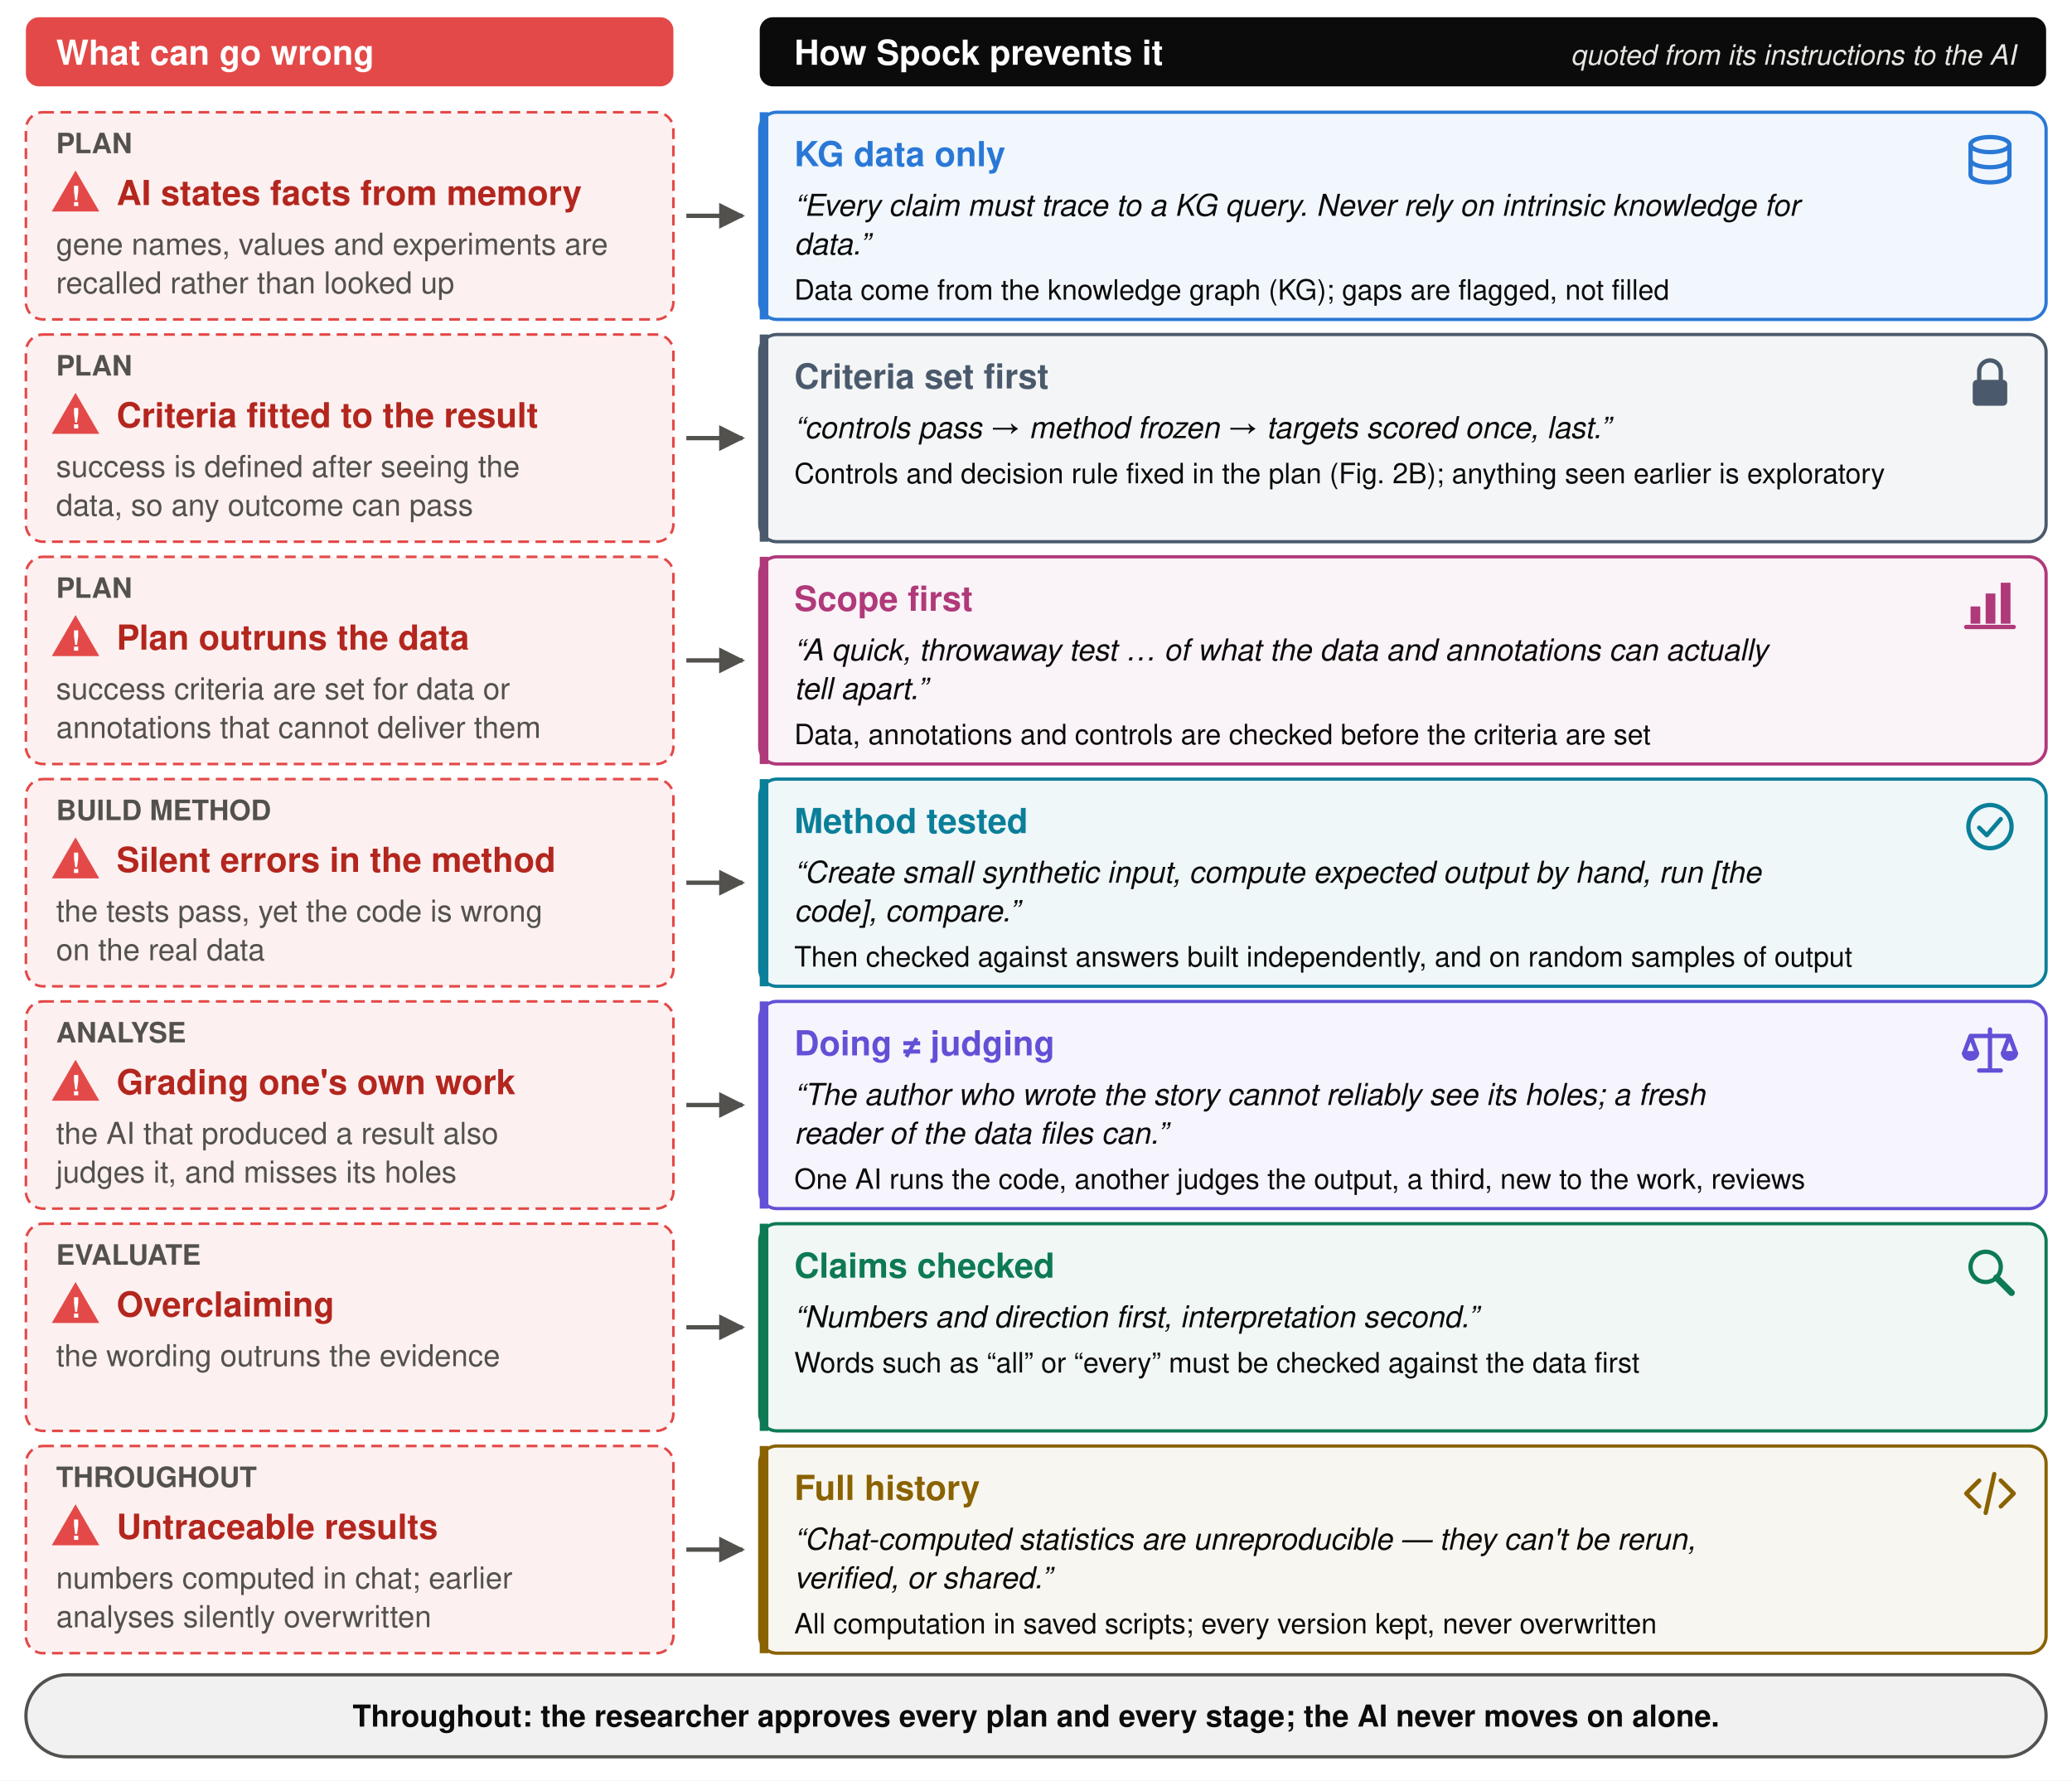
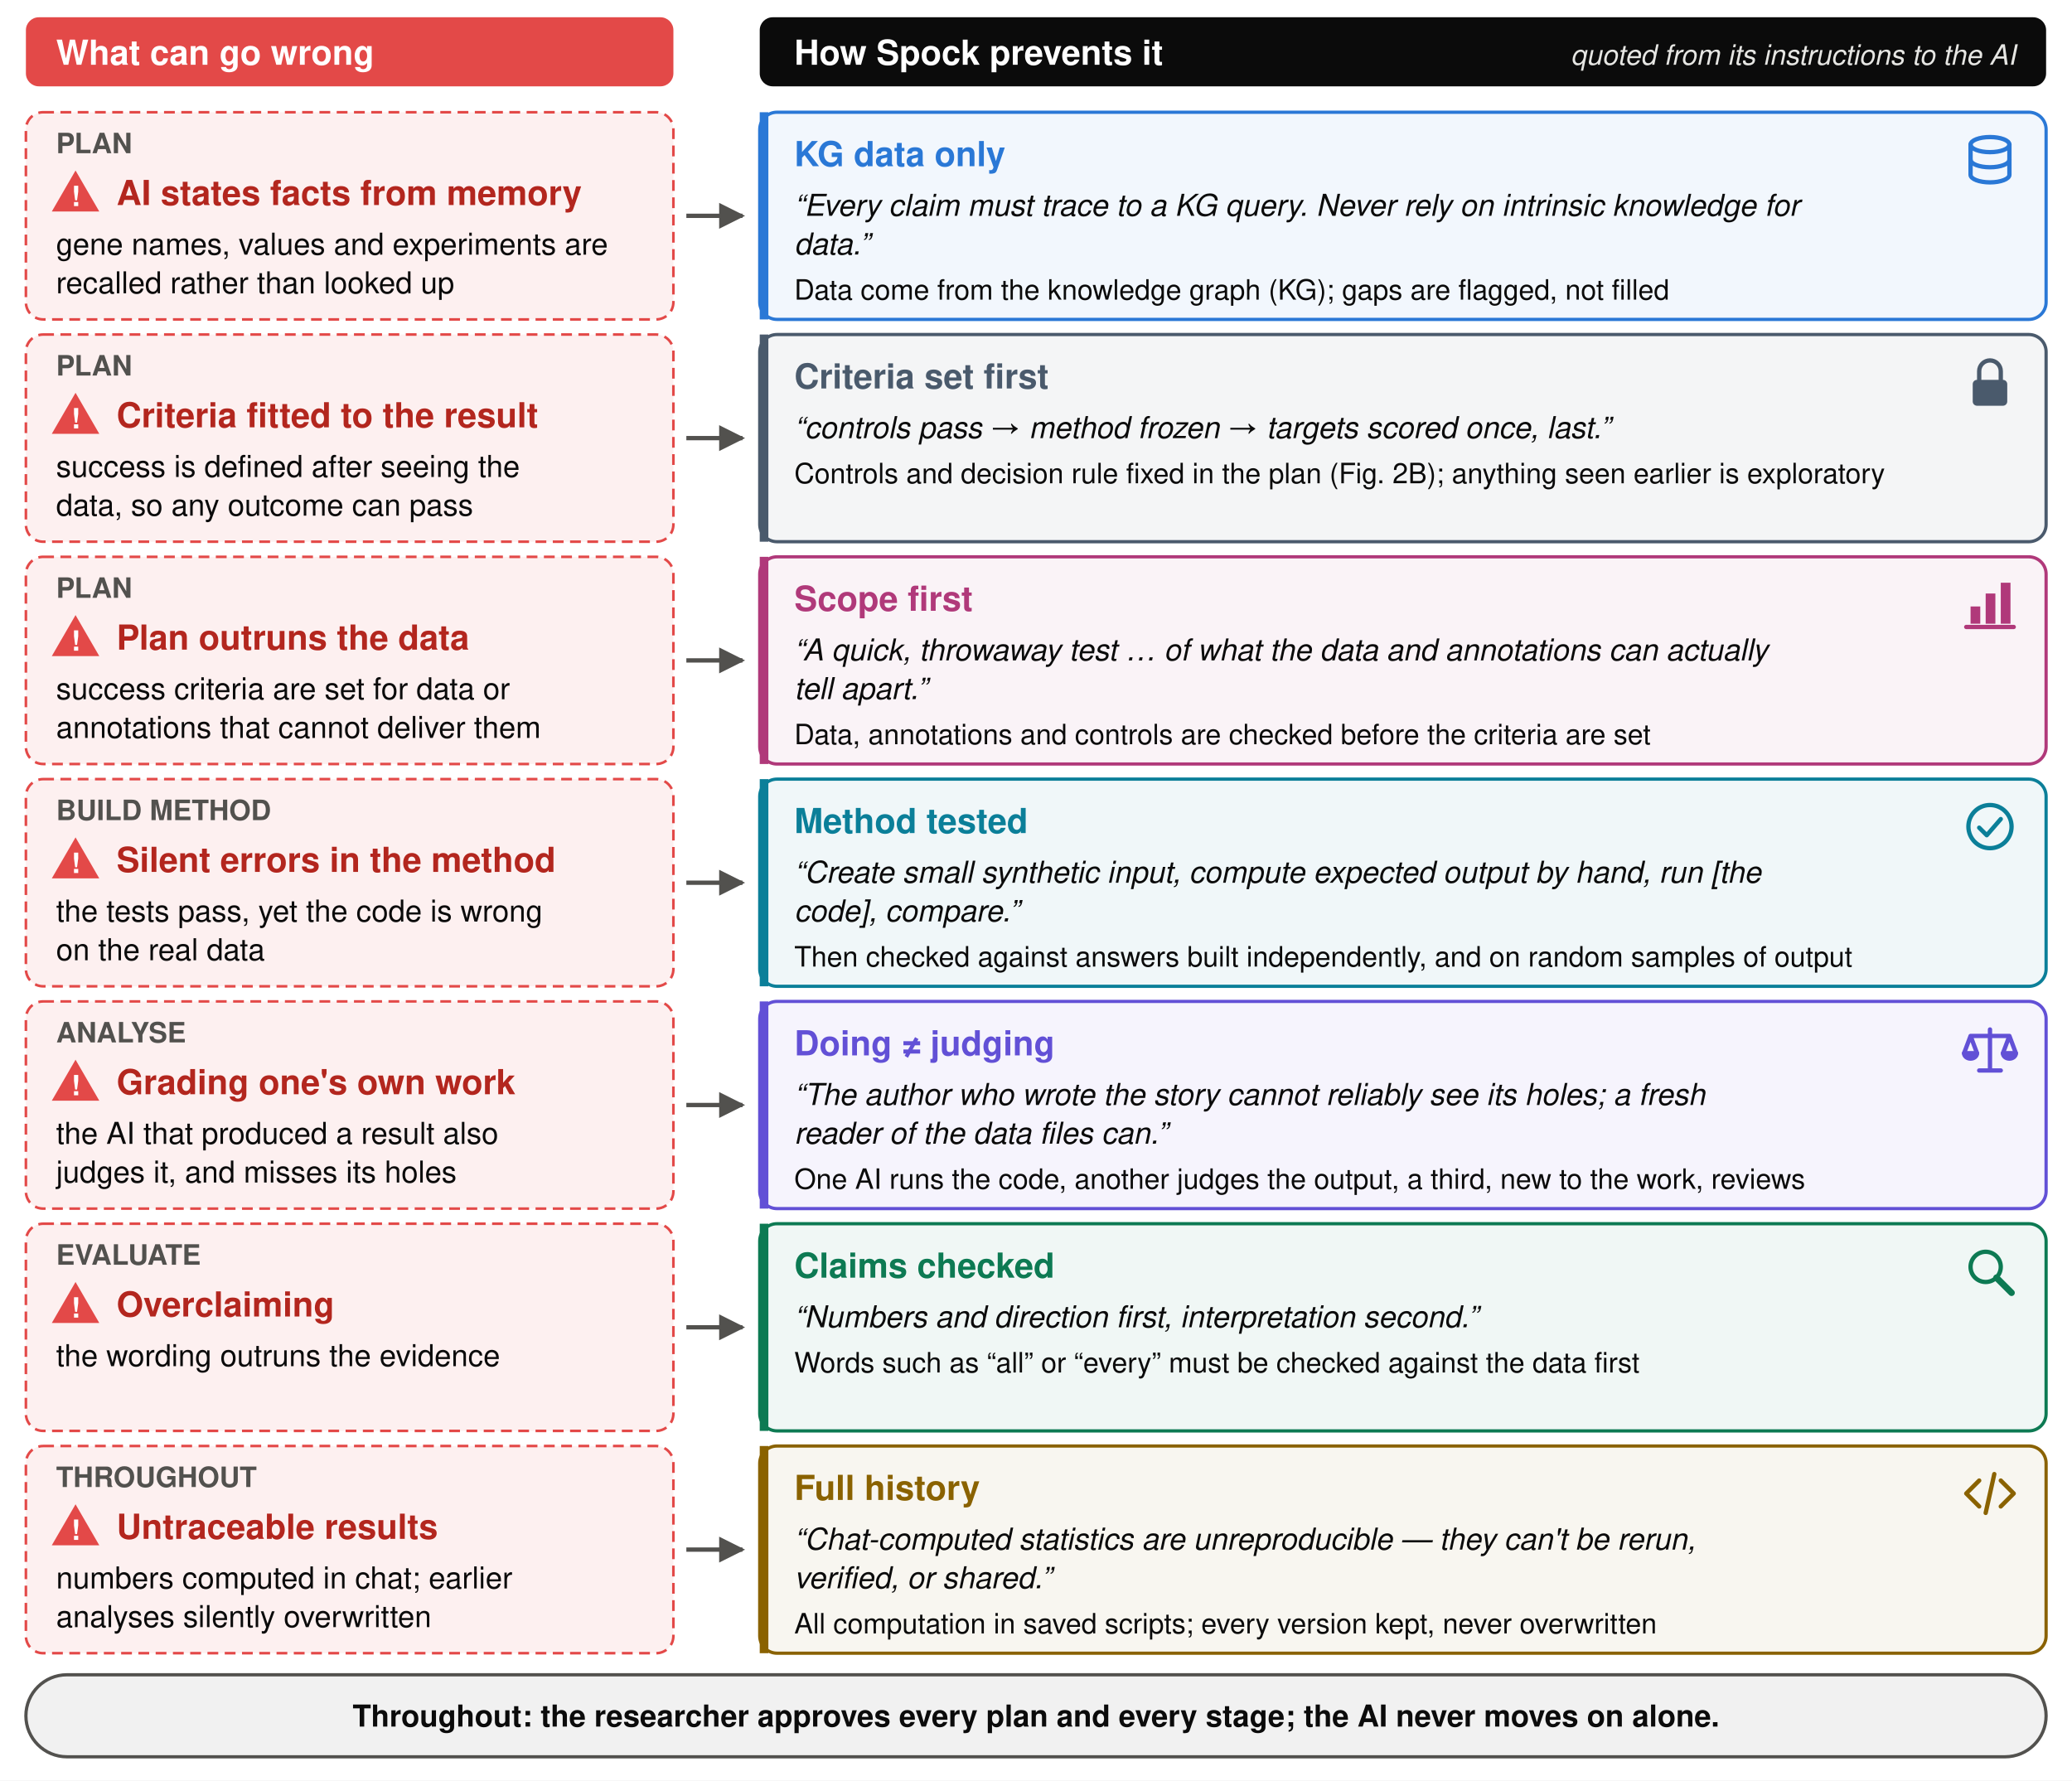
<svg xmlns="http://www.w3.org/2000/svg" width="960" height="825" viewBox="0 0 960 825" font-family="Helvetica, Arial, 'Segoe UI', sans-serif">
  <defs>
+     <marker id="mb0397a" viewBox="0 0 10 10" refX="9" refY="5" markerWidth="6" markerHeight="6" orient="auto-start-reverse">
+       <path d="M0,0 L10,5 L0,10 z" fill="#b0397a" />
+     </marker>
+     <marker id="m0d7a53" viewBox="0 0 10 10" refX="9" refY="5" markerWidth="6" markerHeight="6" orient="auto-start-reverse">
+       <path d="M0,0 L10,5 L0,10 z" fill="#0d7a53" />
+     </marker>
+     <marker id="m52514e" viewBox="0 0 10 10" refX="9" refY="5" markerWidth="6" markerHeight="6" orient="auto-start-reverse">
+       <path d="M0,0 L10,5 L0,10 z" fill="#52514e" />
+     </marker>
    <marker id="m2a78d6" viewBox="0 0 10 10" refX="9" refY="5" markerWidth="6" markerHeight="6" orient="auto-start-reverse">
      <path d="M0,0 L10,5 L0,10 z" fill="#2a78d6" />
+     </marker>
+     <marker id="m0b0b0b" viewBox="0 0 10 10" refX="9" refY="5" markerWidth="6" markerHeight="6" orient="auto-start-reverse">
+       <path d="M0,0 L10,5 L0,10 z" fill="#0b0b0b" />
+     </marker>
+     <marker id="meb6834" viewBox="0 0 10 10" refX="9" refY="5" markerWidth="6" markerHeight="6" orient="auto-start-reverse">
+       <path d="M0,0 L10,5 L0,10 z" fill="#eb6834" />
    </marker>
    <marker id="m6250d6" viewBox="0 0 10 10" refX="9" refY="5" markerWidth="6" markerHeight="6" orient="auto-start-reverse">
      <path d="M0,0 L10,5 L0,10 z" fill="#6250d6" />
    </marker>
-     <marker id="me34948" viewBox="0 0 10 10" refX="9" refY="5" markerWidth="6" markerHeight="6" orient="auto-start-reverse">
-       <path d="M0,0 L10,5 L0,10 z" fill="#e34948" />
-     </marker>
    <marker id="m1baf7a" viewBox="0 0 10 10" refX="9" refY="5" markerWidth="6" markerHeight="6" orient="auto-start-reverse">
      <path d="M0,0 L10,5 L0,10 z" fill="#1baf7a" />
-     </marker>
-     <marker id="m0d7a53" viewBox="0 0 10 10" refX="9" refY="5" markerWidth="6" markerHeight="6" orient="auto-start-reverse">
-       <path d="M0,0 L10,5 L0,10 z" fill="#0d7a53" />
-     </marker>
-     <marker id="m4a5a6c" viewBox="0 0 10 10" refX="9" refY="5" markerWidth="6" markerHeight="6" orient="auto-start-reverse">
-       <path d="M0,0 L10,5 L0,10 z" fill="#4a5a6c" />
-     </marker>
-     <marker id="m0b0b0b" viewBox="0 0 10 10" refX="9" refY="5" markerWidth="6" markerHeight="6" orient="auto-start-reverse">
-       <path d="M0,0 L10,5 L0,10 z" fill="#0b0b0b" />
    </marker>
    <marker id="m8a6200" viewBox="0 0 10 10" refX="9" refY="5" markerWidth="6" markerHeight="6" orient="auto-start-reverse">
      <path d="M0,0 L10,5 L0,10 z" fill="#8a6200" />
    </marker>
+     <marker id="me34948" viewBox="0 0 10 10" refX="9" refY="5" markerWidth="6" markerHeight="6" orient="auto-start-reverse">
+       <path d="M0,0 L10,5 L0,10 z" fill="#e34948" />
+     </marker>
    <marker id="m0b7f99" viewBox="0 0 10 10" refX="9" refY="5" markerWidth="6" markerHeight="6" orient="auto-start-reverse">
      <path d="M0,0 L10,5 L0,10 z" fill="#0b7f99" />
    </marker>
-     <marker id="mb0397a" viewBox="0 0 10 10" refX="9" refY="5" markerWidth="6" markerHeight="6" orient="auto-start-reverse">
-       <path d="M0,0 L10,5 L0,10 z" fill="#b0397a" />
-     </marker>
-     <marker id="m52514e" viewBox="0 0 10 10" refX="9" refY="5" markerWidth="6" markerHeight="6" orient="auto-start-reverse">
-       <path d="M0,0 L10,5 L0,10 z" fill="#52514e" />
-     </marker>
-     <marker id="meb6834" viewBox="0 0 10 10" refX="9" refY="5" markerWidth="6" markerHeight="6" orient="auto-start-reverse">
-       <path d="M0,0 L10,5 L0,10 z" fill="#eb6834" />
+     <marker id="m4a5a6c" viewBox="0 0 10 10" refX="9" refY="5" markerWidth="6" markerHeight="6" orient="auto-start-reverse">
+       <path d="M0,0 L10,5 L0,10 z" fill="#4a5a6c" />
    </marker>
  </defs>
  <rect width="100%" height="100%" fill="#ffffff" />
  <rect x="12" y="8" width="300" height="32" rx="6" fill="#e34948" stroke="none" stroke-width="1.5" />
  <text x="26" y="30" font-size="16" font-weight="bold" font-style="normal" fill="#fff" text-anchor="start">What can go wrong</text>
  <rect x="352" y="8" width="596" height="32" rx="6" fill="#0b0b0b" stroke="none" stroke-width="1.5" />
  <text x="368" y="30" font-size="16" font-weight="bold" font-style="normal" fill="#fff" text-anchor="start">How Spock prevents it</text>
  <text x="934" y="30" font-size="13" font-weight="normal" font-style="italic" fill="#e6e6e3" text-anchor="end">quoted from its instructions to the AI</text>
  <rect x="12" y="52" width="300" height="96" rx="8" fill="#fdf0f0" stroke="#e34948" stroke-width="1.2" stroke-dasharray="5 3" />
  <text x="26" y="71" font-size="13" font-weight="bold" font-style="normal" fill="#52514e" text-anchor="start">PLAN</text>
  <polygon points="35,79 46,98 24,98" fill="#e34948" />
  <text x="35" y="95.5" font-size="13" font-weight="bold" font-style="normal" fill="#fff" text-anchor="middle">!</text>
  <text x="54" y="95" font-size="16" font-weight="bold" font-style="normal" fill="#b3261e" text-anchor="start">AI states facts from memory</text>
-   <text x="26" y="118.0" font-size="14" font-weight="normal" font-style="normal" fill="#52514e" text-anchor="start">gene names, values and experiments are</text>
-   <text x="26" y="135.92" font-size="14" font-weight="normal" font-style="normal" fill="#52514e" text-anchor="start">recalled rather than looked up</text>
+   <text x="26" y="118.0" font-size="14" font-weight="normal" font-style="normal" fill="#0b0b0b" text-anchor="start">gene names, values and experiments are</text>
+   <text x="26" y="135.92" font-size="14" font-weight="normal" font-style="normal" fill="#0b0b0b" text-anchor="start">recalled rather than looked up</text>
  <path d="M318,100.0 L344,100.0" fill="none" stroke="#52514e" stroke-width="2" marker-end="url(#m52514e)" />
  <rect x="352" y="52" width="596" height="96" rx="8" fill="#f2f7fd" stroke="#2a78d6" stroke-width="1.5" />
  <rect x="352" y="52" width="4" height="96" fill="#2a78d6" />
  <text x="368" y="77" font-size="16" font-weight="bold" font-style="normal" fill="#2a78d6" text-anchor="start">KG data only</text>
  <g fill="none" stroke="#2a78d6" stroke-width="2" stroke-linecap="round" stroke-linejoin="round">
    <ellipse cx="922" cy="67" rx="9" ry="3.5" />
    <path d="M913,67 V81 a9,3.5 0 0 0 18,0 V67" />
    <path d="M913,74 a9,3.5 0 0 0 18,0" />
  </g>
  <text x="368" y="100.0" font-size="14" font-weight="normal" font-style="italic" fill="#0b0b0b" text-anchor="start">“Every claim must trace to a KG query. Never rely on intrinsic knowledge for</text>
  <text x="368" y="117.92" font-size="14" font-weight="normal" font-style="italic" fill="#0b0b0b" text-anchor="start">data.”</text>
  <text x="368" y="138.84" font-size="13" font-weight="normal" font-style="normal" fill="#0b0b0b" text-anchor="start">Data come from the knowledge graph (KG); gaps are flagged, not filled</text>
  <rect x="12" y="155" width="300" height="96" rx="8" fill="#fdf0f0" stroke="#e34948" stroke-width="1.2" stroke-dasharray="5 3" />
  <text x="26" y="174" font-size="13" font-weight="bold" font-style="normal" fill="#52514e" text-anchor="start">PLAN</text>
  <polygon points="35,182 46,201 24,201" fill="#e34948" />
  <text x="35" y="198.5" font-size="13" font-weight="bold" font-style="normal" fill="#fff" text-anchor="middle">!</text>
  <text x="54" y="198" font-size="16" font-weight="bold" font-style="normal" fill="#b3261e" text-anchor="start">Criteria fitted to the result</text>
-   <text x="26" y="221.0" font-size="14" font-weight="normal" font-style="normal" fill="#52514e" text-anchor="start">success is defined after seeing the</text>
-   <text x="26" y="238.92" font-size="14" font-weight="normal" font-style="normal" fill="#52514e" text-anchor="start">data, so any outcome can pass</text>
+   <text x="26" y="221.0" font-size="14" font-weight="normal" font-style="normal" fill="#0b0b0b" text-anchor="start">success is defined after seeing the</text>
+   <text x="26" y="238.92" font-size="14" font-weight="normal" font-style="normal" fill="#0b0b0b" text-anchor="start">data, so any outcome can pass</text>
  <path d="M318,203.0 L344,203.0" fill="none" stroke="#52514e" stroke-width="2" marker-end="url(#m52514e)" />
  <rect x="352" y="155" width="596" height="96" rx="8" fill="#f4f5f6" stroke="#4a5a6c" stroke-width="1.5" />
  <rect x="352" y="155" width="4" height="96" fill="#4a5a6c" />
  <text x="368" y="180" font-size="16" font-weight="bold" font-style="normal" fill="#4a5a6c" text-anchor="start">Criteria set first</text>
  <g fill="none" stroke="#4a5a6c" stroke-width="2" stroke-linecap="round" stroke-linejoin="round">
    <path d="M917,176 V172 a5,5 0 0 1 10,0 V176" />
  </g>
  <rect x="914" y="176" width="16" height="12" rx="2" fill="#4a5a6c" />
  <text x="368" y="203.0" font-size="14" font-weight="normal" font-style="italic" fill="#0b0b0b" text-anchor="start">“controls pass → method frozen → targets scored once, last.”</text>
  <text x="368" y="223.92" font-size="13" font-weight="normal" font-style="normal" fill="#0b0b0b" text-anchor="start">Controls and decision rule fixed in the plan (Fig. 2B); anything seen earlier is exploratory</text>
  <rect x="12" y="258" width="300" height="96" rx="8" fill="#fdf0f0" stroke="#e34948" stroke-width="1.2" stroke-dasharray="5 3" />
  <text x="26" y="277" font-size="13" font-weight="bold" font-style="normal" fill="#52514e" text-anchor="start">PLAN</text>
  <polygon points="35,285 46,304 24,304" fill="#e34948" />
  <text x="35" y="301.5" font-size="13" font-weight="bold" font-style="normal" fill="#fff" text-anchor="middle">!</text>
  <text x="54" y="301" font-size="16" font-weight="bold" font-style="normal" fill="#b3261e" text-anchor="start">Plan outruns the data</text>
-   <text x="26" y="324.0" font-size="14" font-weight="normal" font-style="normal" fill="#52514e" text-anchor="start">success criteria are set for data or</text>
-   <text x="26" y="341.92" font-size="14" font-weight="normal" font-style="normal" fill="#52514e" text-anchor="start">annotations that cannot deliver them</text>
+   <text x="26" y="324.0" font-size="14" font-weight="normal" font-style="normal" fill="#0b0b0b" text-anchor="start">success criteria are set for data or</text>
+   <text x="26" y="341.92" font-size="14" font-weight="normal" font-style="normal" fill="#0b0b0b" text-anchor="start">annotations that cannot deliver them</text>
  <path d="M318,306.0 L344,306.0" fill="none" stroke="#52514e" stroke-width="2" marker-end="url(#m52514e)" />
  <rect x="352" y="258" width="596" height="96" rx="8" fill="#faf3f7" stroke="#b0397a" stroke-width="1.5" />
  <rect x="352" y="258" width="4" height="96" fill="#b0397a" />
  <text x="368" y="283" font-size="16" font-weight="bold" font-style="normal" fill="#b0397a" text-anchor="start">Scope first</text>
  <g fill="#b0397a">
    <rect x="913" y="281" width="4.5" height="8" />
    <rect x="920" y="275" width="4.5" height="14" />
    <rect x="927" y="270" width="4.5" height="19" />
  </g>
  <path d="M911,290.5 H933" fill="none" stroke="#b0397a" stroke-width="2" stroke-linecap="round" stroke-linejoin="round" />
  <text x="368" y="306.0" font-size="14" font-weight="normal" font-style="italic" fill="#0b0b0b" text-anchor="start">“A quick, throwaway test … of what the data and annotations can actually</text>
  <text x="368" y="323.92" font-size="14" font-weight="normal" font-style="italic" fill="#0b0b0b" text-anchor="start">tell apart.”</text>
  <text x="368" y="344.84" font-size="13" font-weight="normal" font-style="normal" fill="#0b0b0b" text-anchor="start">Data, annotations and controls are checked before the criteria are set</text>
  <rect x="12" y="361" width="300" height="96" rx="8" fill="#fdf0f0" stroke="#e34948" stroke-width="1.2" stroke-dasharray="5 3" />
  <text x="26" y="380" font-size="13" font-weight="bold" font-style="normal" fill="#52514e" text-anchor="start">BUILD METHOD</text>
  <polygon points="35,388 46,407 24,407" fill="#e34948" />
  <text x="35" y="404.5" font-size="13" font-weight="bold" font-style="normal" fill="#fff" text-anchor="middle">!</text>
  <text x="54" y="404" font-size="16" font-weight="bold" font-style="normal" fill="#b3261e" text-anchor="start">Silent errors in the method</text>
-   <text x="26" y="427.0" font-size="14" font-weight="normal" font-style="normal" fill="#52514e" text-anchor="start">the tests pass, yet the code is wrong</text>
-   <text x="26" y="444.92" font-size="14" font-weight="normal" font-style="normal" fill="#52514e" text-anchor="start">on the real data</text>
+   <text x="26" y="427.0" font-size="14" font-weight="normal" font-style="normal" fill="#0b0b0b" text-anchor="start">the tests pass, yet the code is wrong</text>
+   <text x="26" y="444.92" font-size="14" font-weight="normal" font-style="normal" fill="#0b0b0b" text-anchor="start">on the real data</text>
  <path d="M318,409.0 L344,409.0" fill="none" stroke="#52514e" stroke-width="2" marker-end="url(#m52514e)" />
  <rect x="352" y="361" width="596" height="96" rx="8" fill="#f0f7f9" stroke="#0b7f99" stroke-width="1.5" />
  <rect x="352" y="361" width="4" height="96" fill="#0b7f99" />
  <text x="368" y="386" font-size="16" font-weight="bold" font-style="normal" fill="#0b7f99" text-anchor="start">Method tested</text>
  <g fill="none" stroke="#0b7f99" stroke-width="2" stroke-linecap="round" stroke-linejoin="round">
    <circle cx="922" cy="383" r="10" />
    <path d="M917,383.5 L920.5,387 L927,379.5" />
  </g>
  <text x="368" y="409.0" font-size="14" font-weight="normal" font-style="italic" fill="#0b0b0b" text-anchor="start">“Create small synthetic input, compute expected output by hand, run [the</text>
  <text x="368" y="426.92" font-size="14" font-weight="normal" font-style="italic" fill="#0b0b0b" text-anchor="start">code], compare.”</text>
  <text x="368" y="447.84" font-size="13" font-weight="normal" font-style="normal" fill="#0b0b0b" text-anchor="start">Then checked against answers built independently, and on random samples of output</text>
  <rect x="12" y="464" width="300" height="96" rx="8" fill="#fdf0f0" stroke="#e34948" stroke-width="1.2" stroke-dasharray="5 3" />
  <text x="26" y="483" font-size="13" font-weight="bold" font-style="normal" fill="#52514e" text-anchor="start">ANALYSE</text>
  <polygon points="35,491 46,510 24,510" fill="#e34948" />
  <text x="35" y="507.5" font-size="13" font-weight="bold" font-style="normal" fill="#fff" text-anchor="middle">!</text>
  <text x="54" y="507" font-size="16" font-weight="bold" font-style="normal" fill="#b3261e" text-anchor="start">Grading one's own work</text>
-   <text x="26" y="530.0" font-size="14" font-weight="normal" font-style="normal" fill="#52514e" text-anchor="start">the AI that produced a result also</text>
-   <text x="26" y="547.92" font-size="14" font-weight="normal" font-style="normal" fill="#52514e" text-anchor="start">judges it, and misses its holes</text>
+   <text x="26" y="530.0" font-size="14" font-weight="normal" font-style="normal" fill="#0b0b0b" text-anchor="start">the AI that produced a result also</text>
+   <text x="26" y="547.92" font-size="14" font-weight="normal" font-style="normal" fill="#0b0b0b" text-anchor="start">judges it, and misses its holes</text>
  <path d="M318,512.0 L344,512.0" fill="none" stroke="#52514e" stroke-width="2" marker-end="url(#m52514e)" />
  <rect x="352" y="464" width="596" height="96" rx="8" fill="#f6f4fd" stroke="#6250d6" stroke-width="1.5" />
  <rect x="352" y="464" width="4" height="96" fill="#6250d6" />
  <text x="368" y="489" font-size="16" font-weight="bold" font-style="normal" fill="#6250d6" text-anchor="start">Doing ≠ judging</text>
  <g fill="none" stroke="#6250d6" stroke-width="2" stroke-linecap="round" stroke-linejoin="round">
    <path d="M922,477 V496 M917,496 H927 M913,480 H931 M913,480 L910,488 M913,480 L916,488 M931,480 L928,488 M931,480 L934,488" />
    <path d="M910,488 a3,2.5 0 0 0 6,0 Z M928,488 a3,2.5 0 0 0 6,0 Z" fill="#6250d6" />
  </g>
  <text x="368" y="512.0" font-size="14" font-weight="normal" font-style="italic" fill="#0b0b0b" text-anchor="start">“The author who wrote the story cannot reliably see its holes; a fresh</text>
  <text x="368" y="529.92" font-size="14" font-weight="normal" font-style="italic" fill="#0b0b0b" text-anchor="start">reader of the data files can.”</text>
  <text x="368" y="550.84" font-size="13" font-weight="normal" font-style="normal" fill="#0b0b0b" text-anchor="start">One AI runs the code, another judges the output, a third, new to the work, reviews</text>
  <rect x="12" y="567" width="300" height="96" rx="8" fill="#fdf0f0" stroke="#e34948" stroke-width="1.2" stroke-dasharray="5 3" />
  <text x="26" y="586" font-size="13" font-weight="bold" font-style="normal" fill="#52514e" text-anchor="start">EVALUATE</text>
  <polygon points="35,594 46,613 24,613" fill="#e34948" />
  <text x="35" y="610.5" font-size="13" font-weight="bold" font-style="normal" fill="#fff" text-anchor="middle">!</text>
  <text x="54" y="610" font-size="16" font-weight="bold" font-style="normal" fill="#b3261e" text-anchor="start">Overclaiming</text>
-   <text x="26" y="633.0" font-size="14" font-weight="normal" font-style="normal" fill="#52514e" text-anchor="start">the wording outruns the evidence</text>
+   <text x="26" y="633.0" font-size="14" font-weight="normal" font-style="normal" fill="#0b0b0b" text-anchor="start">the wording outruns the evidence</text>
  <path d="M318,615.0 L344,615.0" fill="none" stroke="#52514e" stroke-width="2" marker-end="url(#m52514e)" />
  <rect x="352" y="567" width="596" height="96" rx="8" fill="#f0f7f5" stroke="#0d7a53" stroke-width="1.5" />
  <rect x="352" y="567" width="4" height="96" fill="#0d7a53" />
  <text x="368" y="592" font-size="16" font-weight="bold" font-style="normal" fill="#0d7a53" text-anchor="start">Claims checked</text>
  <g fill="none" stroke="#0d7a53" stroke-width="2" stroke-linecap="round" stroke-linejoin="round">
    <circle cx="920" cy="587" r="7" />
    <path d="M925,592 L932,599" stroke-width="3" />
  </g>
  <text x="368" y="615.0" font-size="14" font-weight="normal" font-style="italic" fill="#0b0b0b" text-anchor="start">“Numbers and direction first, interpretation second.”</text>
  <text x="368" y="635.92" font-size="13" font-weight="normal" font-style="normal" fill="#0b0b0b" text-anchor="start">Words such as “all” or “every” must be checked against the data first</text>
  <rect x="12" y="670" width="300" height="96" rx="8" fill="#fdf0f0" stroke="#e34948" stroke-width="1.2" stroke-dasharray="5 3" />
  <text x="26" y="689" font-size="13" font-weight="bold" font-style="normal" fill="#52514e" text-anchor="start">THROUGHOUT</text>
  <polygon points="35,697 46,716 24,716" fill="#e34948" />
  <text x="35" y="713.5" font-size="13" font-weight="bold" font-style="normal" fill="#fff" text-anchor="middle">!</text>
  <text x="54" y="713" font-size="16" font-weight="bold" font-style="normal" fill="#b3261e" text-anchor="start">Untraceable results</text>
-   <text x="26" y="736.0" font-size="14" font-weight="normal" font-style="normal" fill="#52514e" text-anchor="start">numbers computed in chat; earlier</text>
-   <text x="26" y="753.92" font-size="14" font-weight="normal" font-style="normal" fill="#52514e" text-anchor="start">analyses silently overwritten</text>
+   <text x="26" y="736.0" font-size="14" font-weight="normal" font-style="normal" fill="#0b0b0b" text-anchor="start">numbers computed in chat; earlier</text>
+   <text x="26" y="753.92" font-size="14" font-weight="normal" font-style="normal" fill="#0b0b0b" text-anchor="start">analyses silently overwritten</text>
  <path d="M318,718.0 L344,718.0" fill="none" stroke="#52514e" stroke-width="2" marker-end="url(#m52514e)" />
  <rect x="352" y="670" width="596" height="96" rx="8" fill="#f8f6f0" stroke="#8a6200" stroke-width="1.5" />
  <rect x="352" y="670" width="4" height="96" fill="#8a6200" />
  <text x="368" y="695" font-size="16" font-weight="bold" font-style="normal" fill="#8a6200" text-anchor="start">Full history</text>
  <path d="M917,686 L911,692 L917,698 M927,686 L933,692 L927,698 M924,683 L920,701" fill="none" stroke="#8a6200" stroke-width="2" stroke-linecap="round" stroke-linejoin="round" />
  <text x="368" y="718.0" font-size="14" font-weight="normal" font-style="italic" fill="#0b0b0b" text-anchor="start">“Chat-computed statistics are unreproducible — they can't be rerun,</text>
  <text x="368" y="735.92" font-size="14" font-weight="normal" font-style="italic" fill="#0b0b0b" text-anchor="start">verified, or shared.”</text>
  <text x="368" y="756.84" font-size="13" font-weight="normal" font-style="normal" fill="#0b0b0b" text-anchor="start">All computation in saved scripts; every version kept, never overwritten</text>
  <rect x="12" y="776" width="936" height="38" rx="19" fill="#f1f1f1" stroke="#52514e" stroke-width="1.5" />
  <text x="480.0" y="800" font-size="14" font-weight="bold" font-style="normal" fill="#0b0b0b" text-anchor="middle">Throughout: the researcher approves every plan and every stage; the AI never moves on alone.</text>
</svg>
